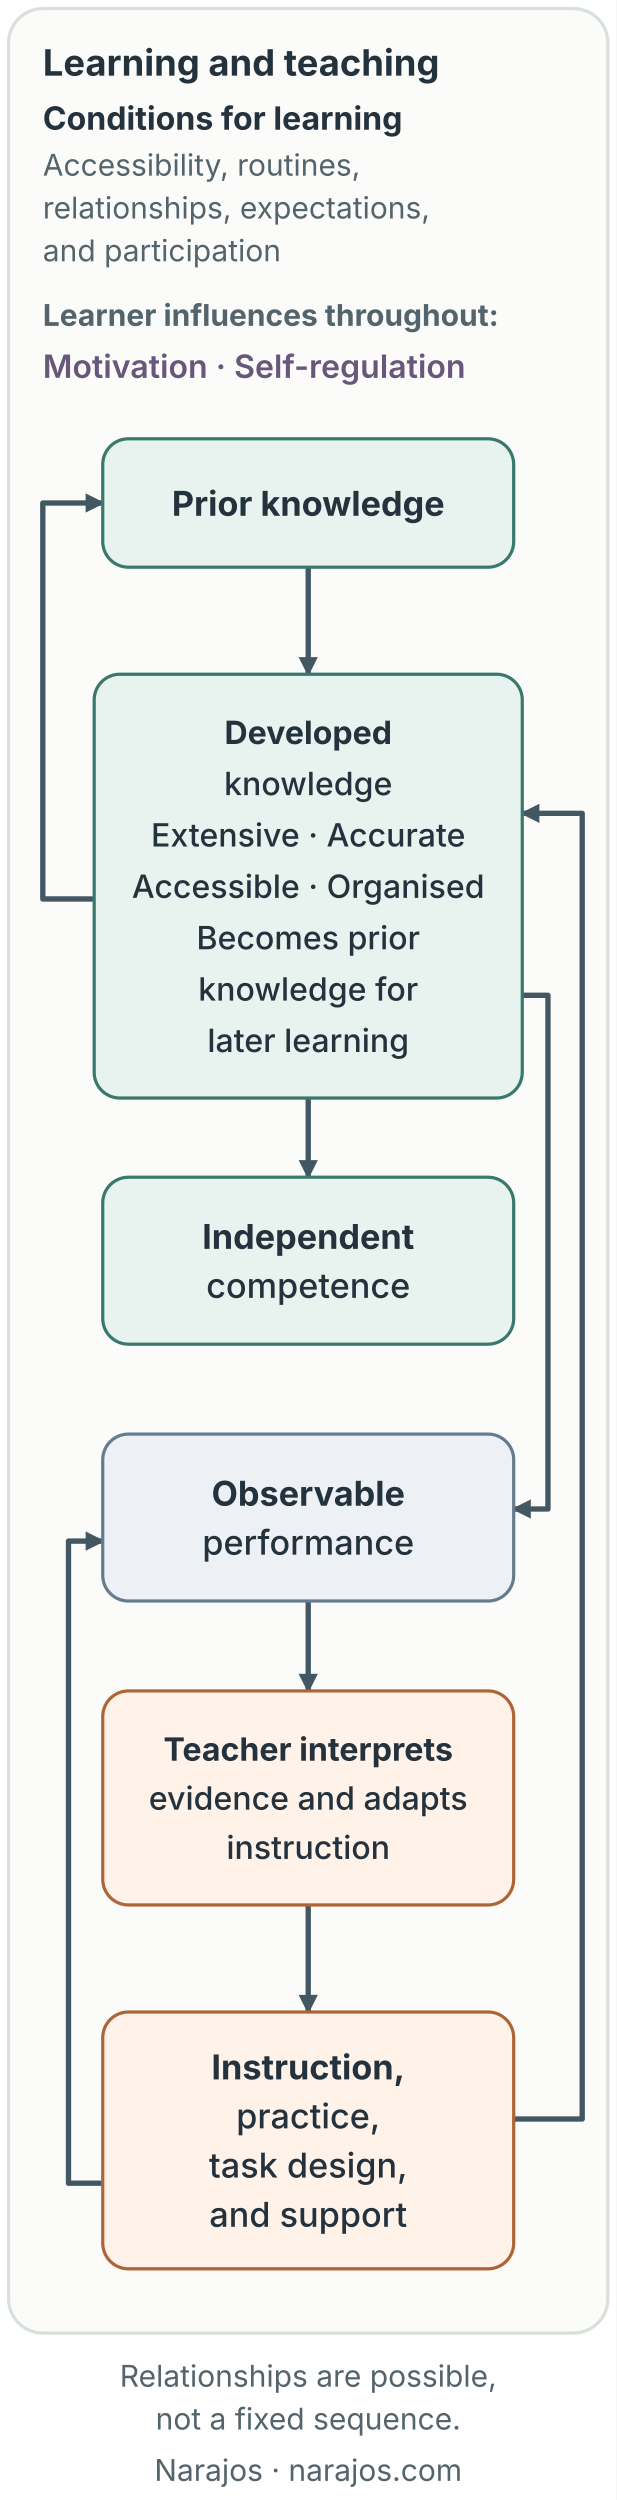
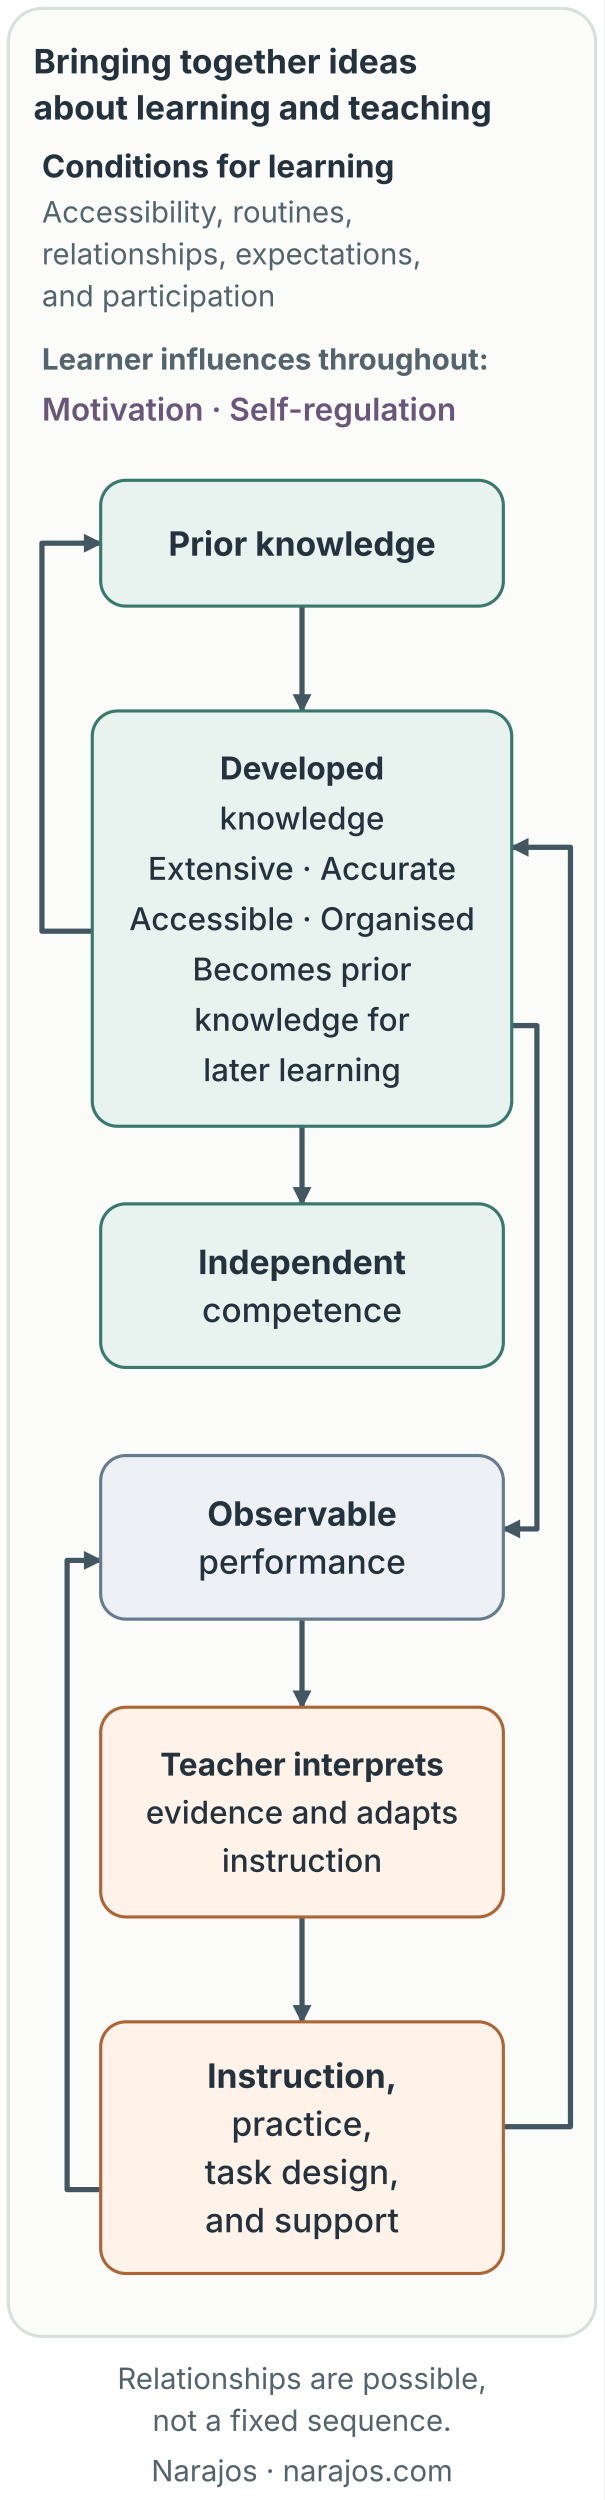
- <svg xmlns="http://www.w3.org/2000/svg" width="288" height="1168" viewBox="0 0 288 1168" role="img" aria-labelledby="title description">
+ <svg xmlns="http://www.w3.org/2000/svg" width="288" height="1192" viewBox="0 0 288 1192" role="img" aria-labelledby="title description">
  <defs>
    <marker id="arrow" markerWidth="9" markerHeight="9" refX="8" refY="4.5" orient="auto" markerUnits="userSpaceOnUse">
      <path d="M 0 0 L 9 4.5 L 0 9 Z" fill="#435763" />
    </marker>
  </defs>
  <style>text{font-family:system-ui,-apple-system,BlinkMacSystemFont,"Segoe UI",sans-serif;} @media print{*{print-color-adjust:exact}}</style>
-   <rect width="288" height="1168" fill="#fff" />
-   <rect x="4" y="4" width="280" height="1086" rx="16" fill="#fbfcfa" stroke="#d8e0db" stroke-width="1.5" />
-   <text x="20" y="29" fill="#24323e" font-size="17" font-weight="700" text-anchor="start" dominant-baseline="middle">Learning and teaching</text>
-   <text x="20" y="55" fill="#24323e" font-size="15" font-weight="700" text-anchor="start" dominant-baseline="middle">Conditions for learning</text>
-   <text x="20" y="77" fill="#53646c" font-size="14" font-weight="400" text-anchor="start" dominant-baseline="middle">Accessibility, routines,</text>
-   <text x="20" y="97" fill="#53646c" font-size="14" font-weight="400" text-anchor="start" dominant-baseline="middle">relationships, expectations,</text>
-   <text x="20" y="117" fill="#53646c" font-size="14" font-weight="400" text-anchor="start" dominant-baseline="middle">and participation</text>
-   <text x="20" y="147" fill="#53646c" font-size="14" font-weight="700" text-anchor="start" dominant-baseline="middle">Learner influences throughout:</text>
-   <text x="20" y="171" fill="#69567b" font-size="15" font-weight="600" text-anchor="start" dominant-baseline="middle">Motivation · Self-regulation</text>
-   <path class="diagram-edge" d="M 144 265 V 315" fill="none" stroke="#435763" stroke-width="2.5" stroke-linecap="round" stroke-linejoin="round" marker-end="url(#arrow)" />
-   <path class="diagram-edge" d="M 44 420 H 20 V 235 H 48" fill="none" stroke="#435763" stroke-width="2.5" stroke-linecap="round" stroke-linejoin="round" marker-end="url(#arrow)" />
-   <path class="diagram-edge" d="M 144 513 V 550" fill="none" stroke="#435763" stroke-width="2.5" stroke-linecap="round" stroke-linejoin="round" marker-end="url(#arrow)" />
-   <path class="diagram-edge" d="M 244 465 H 256 V 705 H 240" fill="none" stroke="#435763" stroke-width="2.5" stroke-linecap="round" stroke-linejoin="round" marker-end="url(#arrow)" />
-   <path class="diagram-edge" d="M 144 748 V 790" fill="none" stroke="#435763" stroke-width="2.5" stroke-linecap="round" stroke-linejoin="round" marker-end="url(#arrow)" />
-   <path class="diagram-edge" d="M 144 890 V 940" fill="none" stroke="#435763" stroke-width="2.5" stroke-linecap="round" stroke-linejoin="round" marker-end="url(#arrow)" />
-   <path class="diagram-edge" d="M 240 990 H 272 V 380 H 244" fill="none" stroke="#435763" stroke-width="2.5" stroke-linecap="round" stroke-linejoin="round" marker-end="url(#arrow)" />
-   <path class="diagram-edge" d="M 48 1020 H 32 V 720 H 48" fill="none" stroke="#435763" stroke-width="2.5" stroke-linecap="round" stroke-linejoin="round" marker-end="url(#arrow)" />
+   <rect width="288" height="1192" fill="#fff" />
+   <rect x="4" y="4" width="280" height="1110" rx="16" fill="#fbfcfa" stroke="#d8e0db" stroke-width="1.5" />
+   <text x="16" y="29" fill="#24323e" font-size="16" font-weight="700" text-anchor="start" dominant-baseline="middle">Bringing together ideas</text>
+   <text x="16" y="51" fill="#24323e" font-size="16" font-weight="700" text-anchor="start" dominant-baseline="middle">about learning and teaching</text>
+   <text x="20" y="79" fill="#24323e" font-size="15" font-weight="700" text-anchor="start" dominant-baseline="middle">Conditions for learning</text>
+   <text x="20" y="101" fill="#53646c" font-size="14" font-weight="400" text-anchor="start" dominant-baseline="middle">Accessibility, routines,</text>
+   <text x="20" y="121" fill="#53646c" font-size="14" font-weight="400" text-anchor="start" dominant-baseline="middle">relationships, expectations,</text>
+   <text x="20" y="141" fill="#53646c" font-size="14" font-weight="400" text-anchor="start" dominant-baseline="middle">and participation</text>
+   <text x="20" y="171" fill="#53646c" font-size="14" font-weight="700" text-anchor="start" dominant-baseline="middle">Learner influences throughout:</text>
+   <text x="20" y="195" fill="#69567b" font-size="15" font-weight="600" text-anchor="start" dominant-baseline="middle">Motivation · Self-regulation</text>
+   <path class="diagram-edge" d="M 144 289 V 339" fill="none" stroke="#435763" stroke-width="2.5" stroke-linecap="round" stroke-linejoin="round" marker-end="url(#arrow)" />
+   <path class="diagram-edge" d="M 44 444 H 20 V 259 H 48" fill="none" stroke="#435763" stroke-width="2.5" stroke-linecap="round" stroke-linejoin="round" marker-end="url(#arrow)" />
+   <path class="diagram-edge" d="M 144 537 V 574" fill="none" stroke="#435763" stroke-width="2.5" stroke-linecap="round" stroke-linejoin="round" marker-end="url(#arrow)" />
+   <path class="diagram-edge" d="M 244 489 H 256 V 729 H 240" fill="none" stroke="#435763" stroke-width="2.5" stroke-linecap="round" stroke-linejoin="round" marker-end="url(#arrow)" />
+   <path class="diagram-edge" d="M 144 772 V 814" fill="none" stroke="#435763" stroke-width="2.5" stroke-linecap="round" stroke-linejoin="round" marker-end="url(#arrow)" />
+   <path class="diagram-edge" d="M 144 914 V 964" fill="none" stroke="#435763" stroke-width="2.5" stroke-linecap="round" stroke-linejoin="round" marker-end="url(#arrow)" />
+   <path class="diagram-edge" d="M 240 1014 H 272 V 404 H 244" fill="none" stroke="#435763" stroke-width="2.5" stroke-linecap="round" stroke-linejoin="round" marker-end="url(#arrow)" />
+   <path class="diagram-edge" d="M 48 1044 H 32 V 744 H 48" fill="none" stroke="#435763" stroke-width="2.5" stroke-linecap="round" stroke-linejoin="round" marker-end="url(#arrow)" />
  <g class="diagram-node" data-node="prior">
-     <rect x="48" y="205" width="192" height="60" rx="12" fill="#e8f3ef" stroke="#39786c" stroke-width="1.5" />
-     <text x="144.0" y="235.0" fill="#24323e" font-size="16" font-weight="700" text-anchor="middle" dominant-baseline="middle" class="node-label">Prior knowledge</text>
+     <rect x="48" y="229" width="192" height="60" rx="12" fill="#e8f3ef" stroke="#39786c" stroke-width="1.5" />
+     <text x="144.0" y="259.0" fill="#24323e" font-size="16" font-weight="700" text-anchor="middle" dominant-baseline="middle" class="node-label">Prior knowledge</text>
  </g>
  <g class="diagram-node" data-node="developed">
-     <rect x="44" y="315" width="200" height="198" rx="12" fill="#e8f3ef" stroke="#39786c" stroke-width="1.5" />
-     <text x="144.0" y="342.0" fill="#24323e" font-size="15" font-weight="700" text-anchor="middle" dominant-baseline="middle" class="node-label">Developed</text>
-     <text x="144.0" y="366.0" fill="#24323e" font-size="15" font-weight="500" text-anchor="middle" dominant-baseline="middle" class="node-label">knowledge</text>
-     <text x="144.0" y="390.0" fill="#24323e" font-size="15" font-weight="500" text-anchor="middle" dominant-baseline="middle" class="node-label">Extensive · Accurate</text>
-     <text x="144.0" y="414.0" fill="#24323e" font-size="15" font-weight="500" text-anchor="middle" dominant-baseline="middle" class="node-label">Accessible · Organised</text>
-     <text x="144.0" y="438.0" fill="#24323e" font-size="15" font-weight="500" text-anchor="middle" dominant-baseline="middle" class="node-label">Becomes prior</text>
-     <text x="144.0" y="462.0" fill="#24323e" font-size="15" font-weight="500" text-anchor="middle" dominant-baseline="middle" class="node-label">knowledge for</text>
-     <text x="144.0" y="486.0" fill="#24323e" font-size="15" font-weight="500" text-anchor="middle" dominant-baseline="middle" class="node-label">later learning</text>
+     <rect x="44" y="339" width="200" height="198" rx="12" fill="#e8f3ef" stroke="#39786c" stroke-width="1.5" />
+     <text x="144.0" y="366.0" fill="#24323e" font-size="15" font-weight="700" text-anchor="middle" dominant-baseline="middle" class="node-label">Developed</text>
+     <text x="144.0" y="390.0" fill="#24323e" font-size="15" font-weight="500" text-anchor="middle" dominant-baseline="middle" class="node-label">knowledge</text>
+     <text x="144.0" y="414.0" fill="#24323e" font-size="15" font-weight="500" text-anchor="middle" dominant-baseline="middle" class="node-label">Extensive · Accurate</text>
+     <text x="144.0" y="438.0" fill="#24323e" font-size="15" font-weight="500" text-anchor="middle" dominant-baseline="middle" class="node-label">Accessible · Organised</text>
+     <text x="144.0" y="462.0" fill="#24323e" font-size="15" font-weight="500" text-anchor="middle" dominant-baseline="middle" class="node-label">Becomes prior</text>
+     <text x="144.0" y="486.0" fill="#24323e" font-size="15" font-weight="500" text-anchor="middle" dominant-baseline="middle" class="node-label">knowledge for</text>
+     <text x="144.0" y="510.0" fill="#24323e" font-size="15" font-weight="500" text-anchor="middle" dominant-baseline="middle" class="node-label">later learning</text>
  </g>
  <g class="diagram-node" data-node="competence">
-     <rect x="48" y="550" width="192" height="78" rx="12" fill="#e8f3ef" stroke="#39786c" stroke-width="1.5" />
-     <text x="144.0" y="577.5" fill="#24323e" font-size="16" font-weight="700" text-anchor="middle" dominant-baseline="middle" class="node-label">Independent</text>
-     <text x="144.0" y="600.5" fill="#24323e" font-size="16" font-weight="500" text-anchor="middle" dominant-baseline="middle" class="node-label">competence</text>
+     <rect x="48" y="574" width="192" height="78" rx="12" fill="#e8f3ef" stroke="#39786c" stroke-width="1.5" />
+     <text x="144.0" y="601.5" fill="#24323e" font-size="16" font-weight="700" text-anchor="middle" dominant-baseline="middle" class="node-label">Independent</text>
+     <text x="144.0" y="624.5" fill="#24323e" font-size="16" font-weight="500" text-anchor="middle" dominant-baseline="middle" class="node-label">competence</text>
  </g>
  <g class="diagram-node" data-node="performance">
-     <rect x="48" y="670" width="192" height="78" rx="12" fill="#edf1f6" stroke="#667b8e" stroke-width="1.5" />
-     <text x="144.0" y="697.5" fill="#24323e" font-size="16" font-weight="700" text-anchor="middle" dominant-baseline="middle" class="node-label">Observable</text>
-     <text x="144.0" y="720.5" fill="#24323e" font-size="16" font-weight="500" text-anchor="middle" dominant-baseline="middle" class="node-label">performance</text>
+     <rect x="48" y="694" width="192" height="78" rx="12" fill="#edf1f6" stroke="#667b8e" stroke-width="1.5" />
+     <text x="144.0" y="721.5" fill="#24323e" font-size="16" font-weight="700" text-anchor="middle" dominant-baseline="middle" class="node-label">Observable</text>
+     <text x="144.0" y="744.5" fill="#24323e" font-size="16" font-weight="500" text-anchor="middle" dominant-baseline="middle" class="node-label">performance</text>
  </g>
  <g class="diagram-node" data-node="teacher">
-     <rect x="48" y="790" width="192" height="100" rx="12" fill="#fff2e8" stroke="#ad6536" stroke-width="1.5" />
-     <text x="144.0" y="817.0" fill="#24323e" font-size="15" font-weight="700" text-anchor="middle" dominant-baseline="middle" class="node-label">Teacher interprets</text>
-     <text x="144.0" y="840.0" fill="#24323e" font-size="15" font-weight="500" text-anchor="middle" dominant-baseline="middle" class="node-label">evidence and adapts</text>
-     <text x="144.0" y="863.0" fill="#24323e" font-size="15" font-weight="500" text-anchor="middle" dominant-baseline="middle" class="node-label">instruction</text>
+     <rect x="48" y="814" width="192" height="100" rx="12" fill="#fff2e8" stroke="#ad6536" stroke-width="1.5" />
+     <text x="144.0" y="841.0" fill="#24323e" font-size="15" font-weight="700" text-anchor="middle" dominant-baseline="middle" class="node-label">Teacher interprets</text>
+     <text x="144.0" y="864.0" fill="#24323e" font-size="15" font-weight="500" text-anchor="middle" dominant-baseline="middle" class="node-label">evidence and adapts</text>
+     <text x="144.0" y="887.0" fill="#24323e" font-size="15" font-weight="500" text-anchor="middle" dominant-baseline="middle" class="node-label">instruction</text>
  </g>
  <g class="diagram-node" data-node="instruction">
-     <rect x="48" y="940" width="192" height="120" rx="12" fill="#fff2e8" stroke="#ad6536" stroke-width="1.5" />
-     <text x="144.0" y="965.5" fill="#24323e" font-size="16" font-weight="700" text-anchor="middle" dominant-baseline="middle" class="node-label">Instruction,</text>
-     <text x="144.0" y="988.5" fill="#24323e" font-size="16" font-weight="500" text-anchor="middle" dominant-baseline="middle" class="node-label">practice,</text>
-     <text x="144.0" y="1011.5" fill="#24323e" font-size="16" font-weight="500" text-anchor="middle" dominant-baseline="middle" class="node-label">task design,</text>
-     <text x="144.0" y="1034.5" fill="#24323e" font-size="16" font-weight="500" text-anchor="middle" dominant-baseline="middle" class="node-label">and support</text>
+     <rect x="48" y="964" width="192" height="120" rx="12" fill="#fff2e8" stroke="#ad6536" stroke-width="1.5" />
+     <text x="144.0" y="989.5" fill="#24323e" font-size="16" font-weight="700" text-anchor="middle" dominant-baseline="middle" class="node-label">Instruction,</text>
+     <text x="144.0" y="1012.5" fill="#24323e" font-size="16" font-weight="500" text-anchor="middle" dominant-baseline="middle" class="node-label">practice,</text>
+     <text x="144.0" y="1035.5" fill="#24323e" font-size="16" font-weight="500" text-anchor="middle" dominant-baseline="middle" class="node-label">task design,</text>
+     <text x="144.0" y="1058.5" fill="#24323e" font-size="16" font-weight="500" text-anchor="middle" dominant-baseline="middle" class="node-label">and support</text>
  </g>
-   <text x="144" y="1110" fill="#53646c" font-size="14" font-weight="400" text-anchor="middle" dominant-baseline="middle">Relationships are possible,</text>
-   <text x="144" y="1130" fill="#53646c" font-size="14" font-weight="400" text-anchor="middle" dominant-baseline="middle">not a fixed sequence.</text>
-   <text x="144.0" y="1154" fill="#53646c" font-size="14" font-weight="400" text-anchor="middle" dominant-baseline="middle">Narajos · narajos.com</text>
+   <text x="144" y="1134" fill="#53646c" font-size="14" font-weight="400" text-anchor="middle" dominant-baseline="middle">Relationships are possible,</text>
+   <text x="144" y="1154" fill="#53646c" font-size="14" font-weight="400" text-anchor="middle" dominant-baseline="middle">not a fixed sequence.</text>
+   <text x="144.0" y="1178" fill="#53646c" font-size="14" font-weight="400" text-anchor="middle" dominant-baseline="middle">Narajos · narajos.com</text>
</svg>
